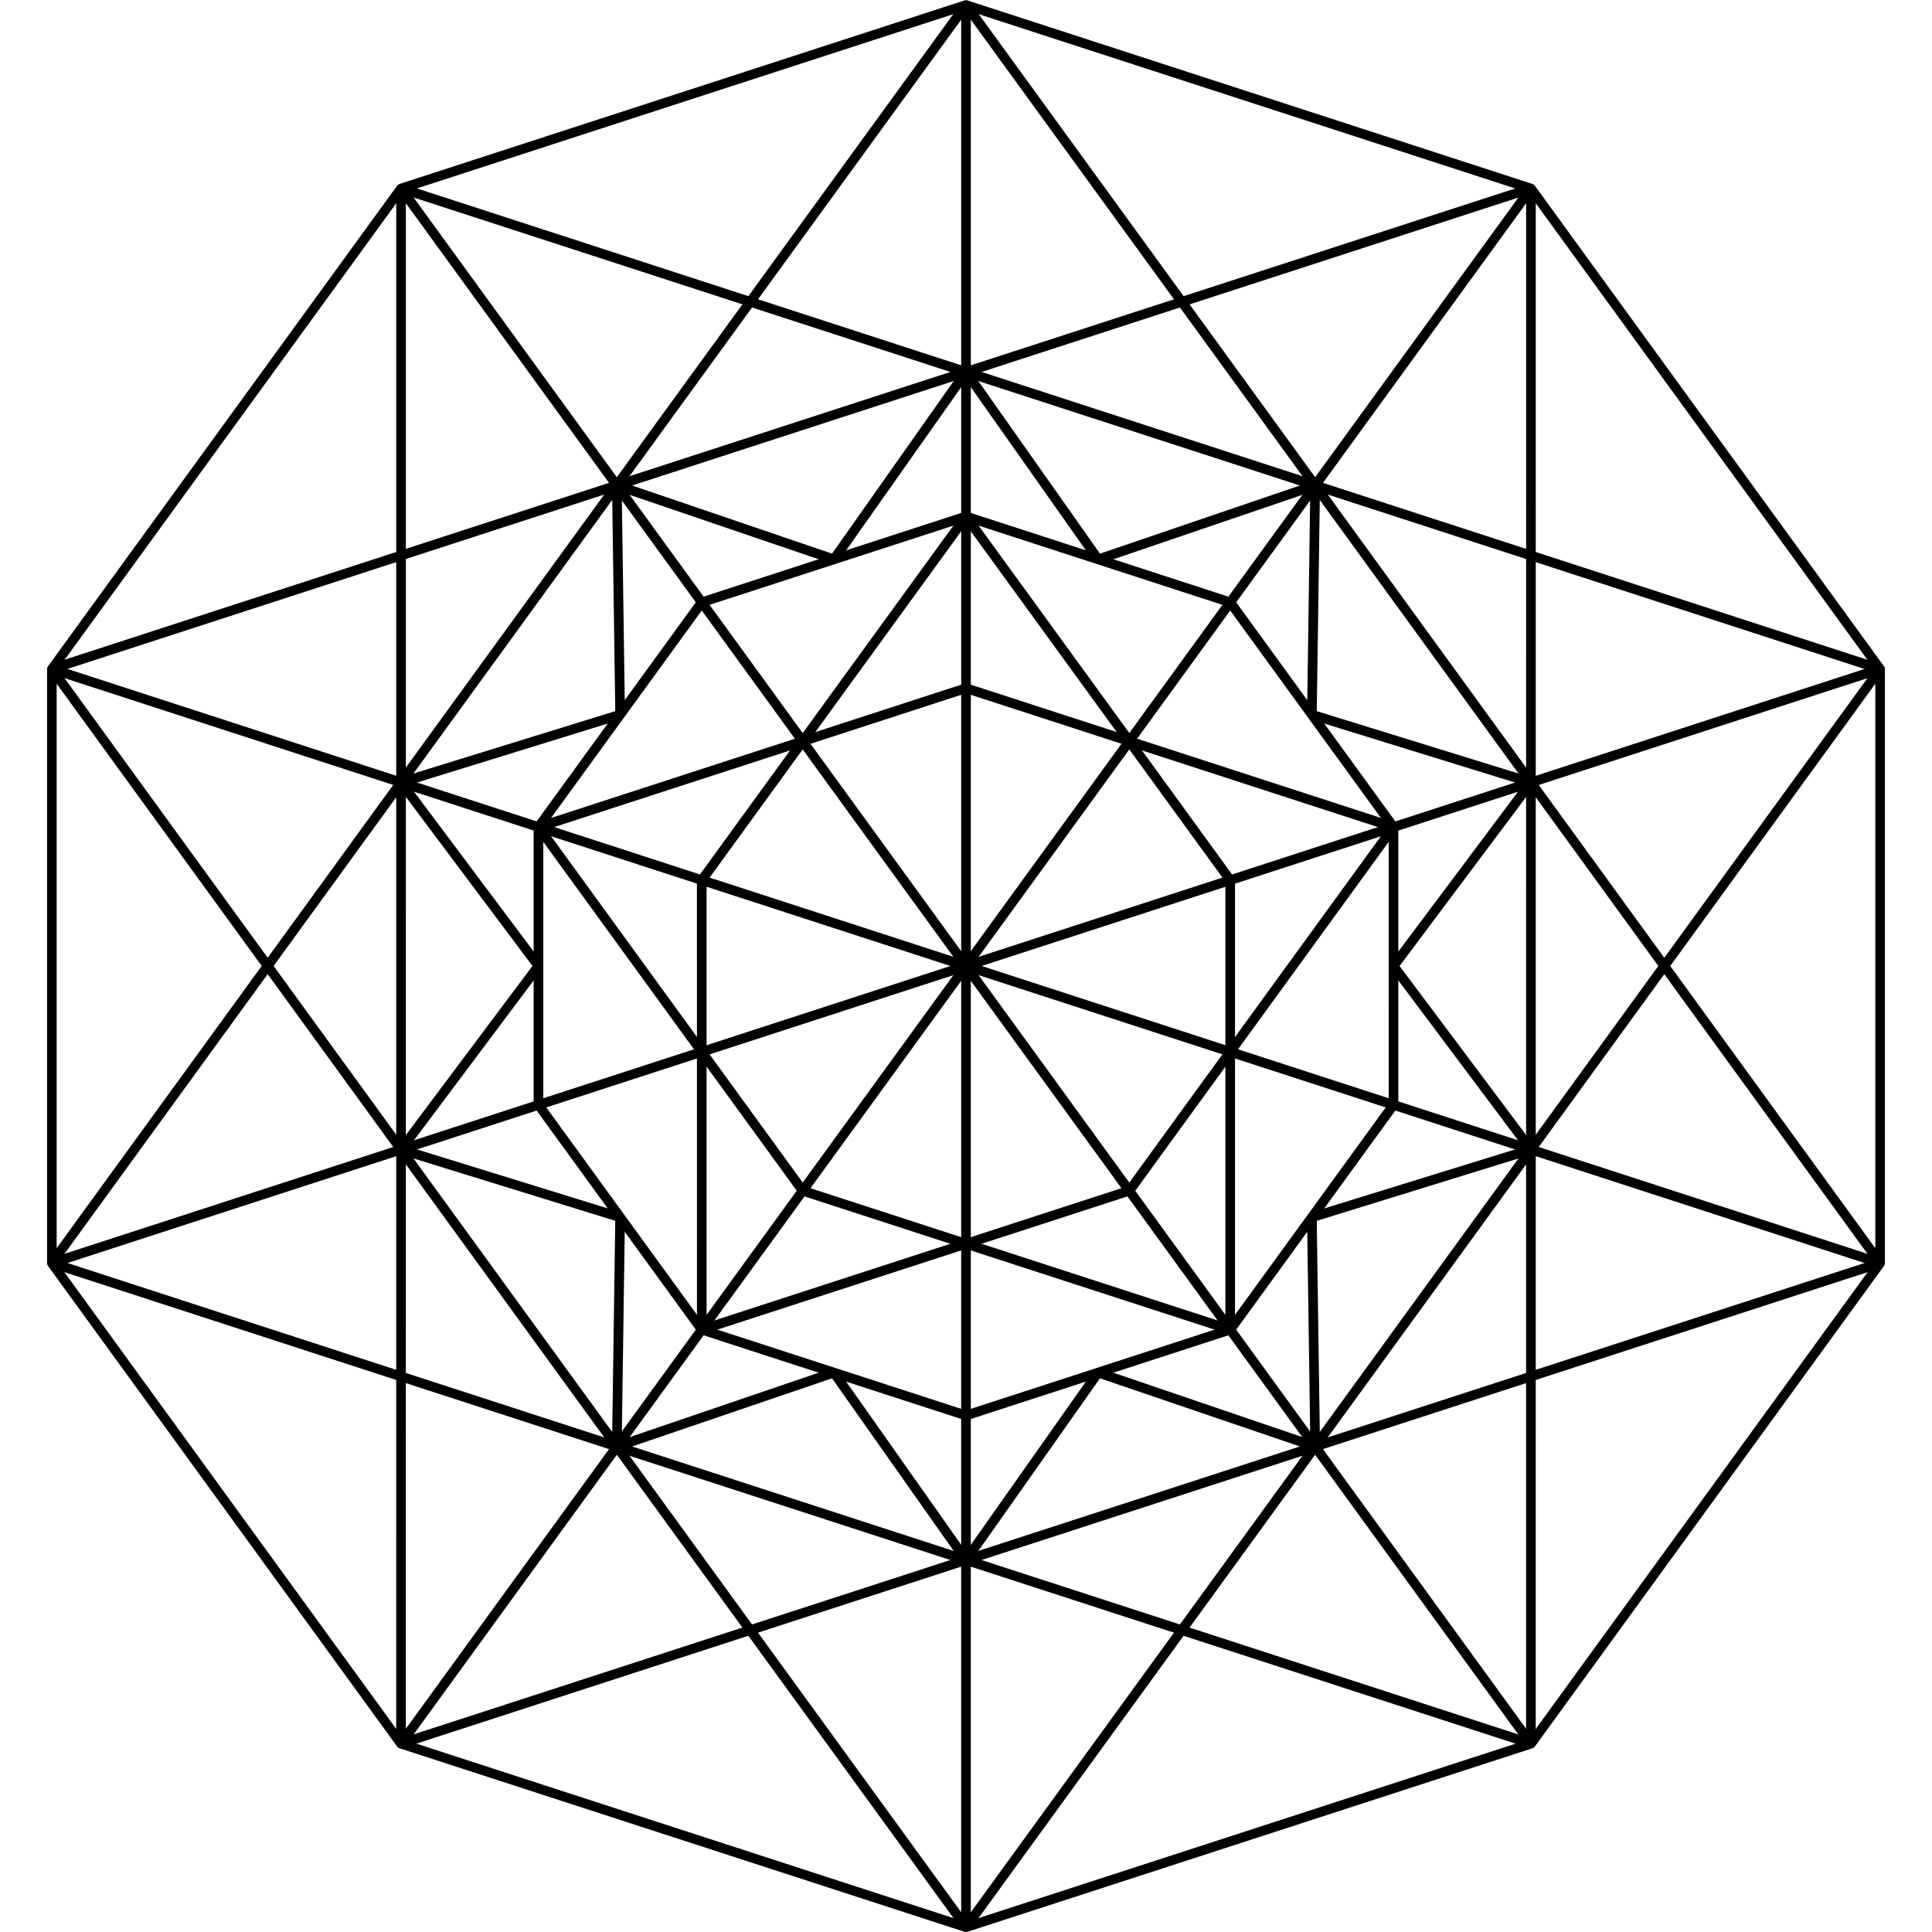
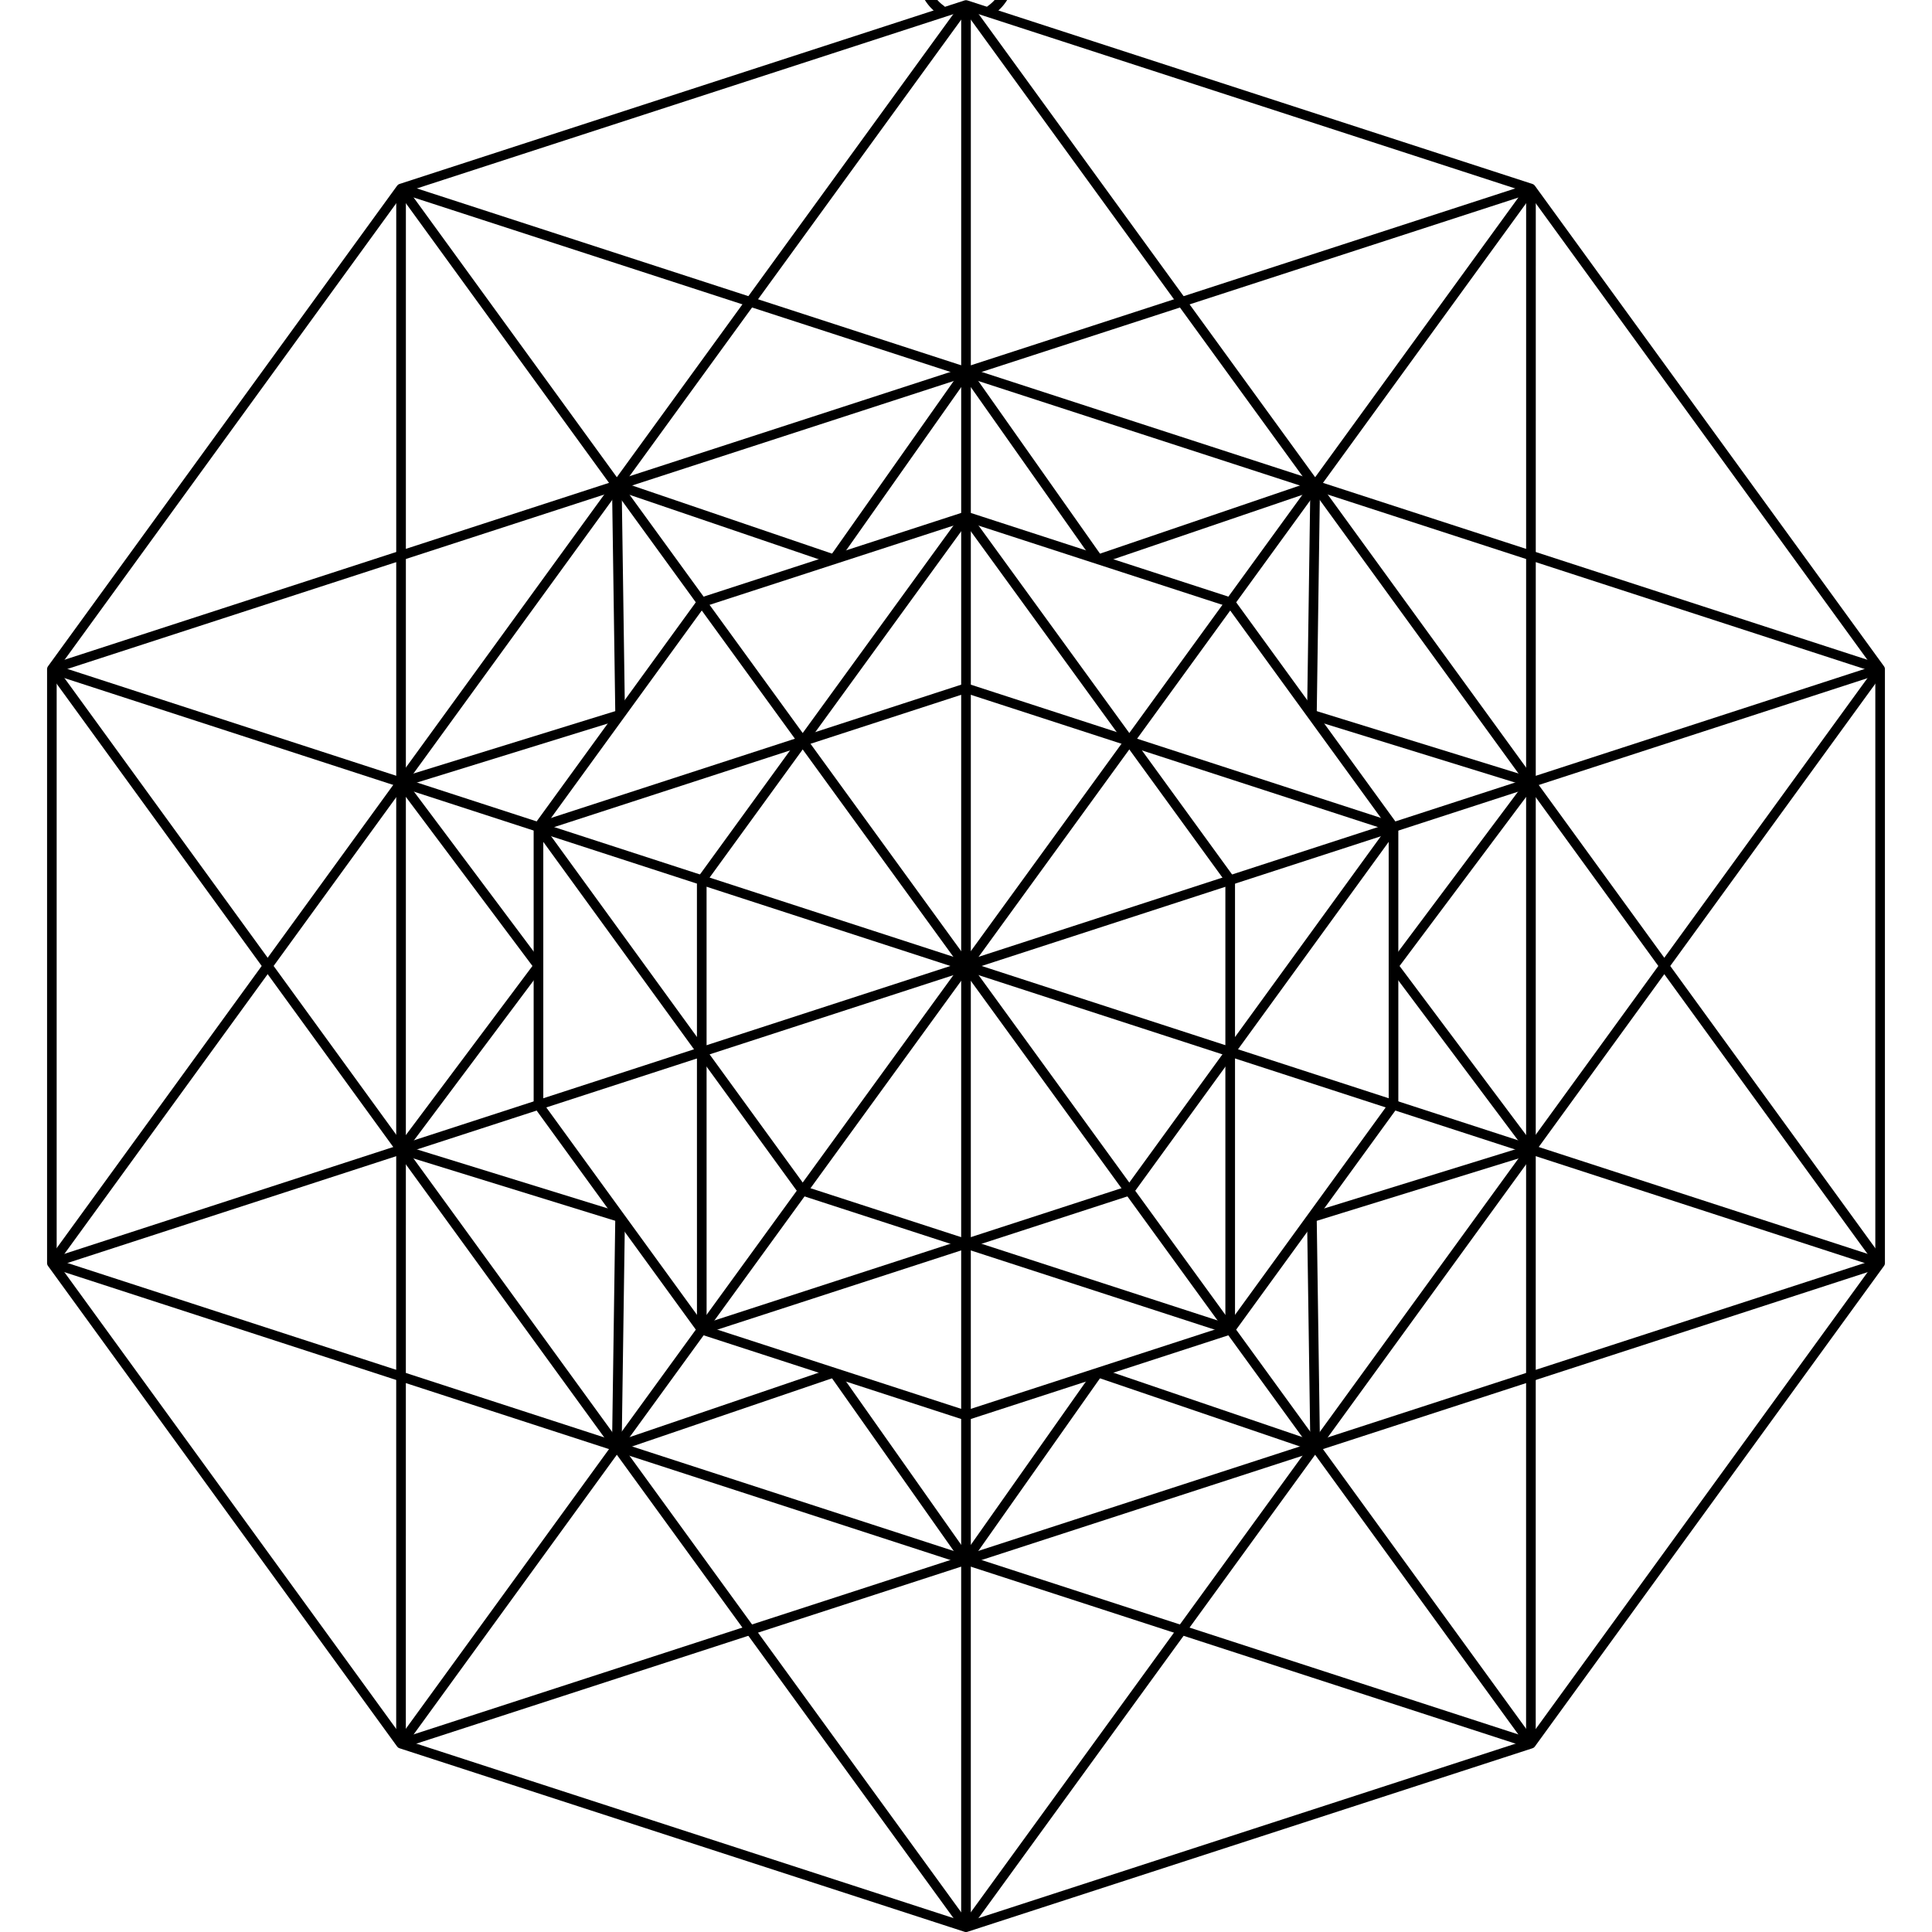
<svg xmlns="http://www.w3.org/2000/svg" width="100mm" height="100mm" viewBox="0 0 100 100" version="1.1" id="svg1">
  <defs id="defs1" />
  <g id="g123" transform="matrix(0.9919846,0,0,0.9919846,0.4003961,0.3992231)" style="stroke:#000000;stroke-width:0.503;stroke-dasharray:none;stroke-opacity:1">
    <path style="display:inline;fill:none;stroke:#000000;stroke-width:0.052;stroke-linecap:butt;stroke-linejoin:round;stroke-dasharray:none;stroke-opacity:1" id="path96" d="m 187.794,2.086 -3.06,-0.994 -1.891,-2.603 0,-3.217 1.891,-2.603 3.06,-0.994 3.06,0.994 1.891,2.603 0,3.217 -1.891,2.603 z" transform="matrix(9.633849,0,0,9.633849,-1759.179,80.06036)" />
    <g id="g122" transform="rotate(-0.002,49.99956,49.98873)" style="stroke:#000000;stroke-width:0.503;stroke-dasharray:none;stroke-opacity:1">
      <path style="fill:none;stroke:#000000;stroke-width:1.347;stroke-linecap:butt;stroke-linejoin:round;stroke-dasharray:none;stroke-opacity:1" id="path42-3" d="m 147.88,168.141 -36.914,-11.994 -22.814,-31.401 -10e-7,-38.814 22.814,-31.401 36.914,-11.994 36.914,11.994 22.814,31.401 0,38.814 -22.814,31.401 z" transform="matrix(0.3734756,0,0,0.3734756,-5.229556,10.6584)" />
      <g id="g79" style="display:inline;stroke:#000000;stroke-width:0.503;stroke-dasharray:none;stroke-opacity:1">
        <g id="g59" style="display:inline;stroke:#000000;stroke-width:0.503;stroke-dasharray:none;stroke-opacity:1">
          <path style="fill:none;stroke:#000000;stroke-width:0.503;stroke-linecap:butt;stroke-linejoin:round;stroke-dasharray:none;stroke-opacity:1" d="M 36.217,45.517 50.005,26.541" id="path9" />
          <path style="fill:none;stroke:#000000;stroke-width:0.503;stroke-linecap:butt;stroke-linejoin:round;stroke-dasharray:none;stroke-opacity:1" d="M 63.785,45.517 49.997,26.541" id="path59" />
        </g>
        <g id="g61" transform="rotate(72,49.99993,50.00007)" style="stroke:#000000;stroke-width:0.503;stroke-dasharray:none;stroke-opacity:1">
          <path style="fill:none;stroke:#000000;stroke-width:0.503;stroke-linecap:butt;stroke-linejoin:round;stroke-dasharray:none;stroke-opacity:1" d="M 36.217,45.517 50.005,26.541" id="path60" />
          <path style="fill:none;stroke:#000000;stroke-width:0.503;stroke-linecap:butt;stroke-linejoin:round;stroke-dasharray:none;stroke-opacity:1" d="M 63.785,45.517 49.997,26.541" id="path61" />
        </g>
        <g id="g63" transform="rotate(144,49.99993,50.00007)" style="stroke:#000000;stroke-width:0.503;stroke-dasharray:none;stroke-opacity:1">
          <path style="fill:none;stroke:#000000;stroke-width:0.503;stroke-linecap:butt;stroke-linejoin:round;stroke-dasharray:none;stroke-opacity:1" d="M 36.217,45.517 50.005,26.541" id="path62" />
          <path style="fill:none;stroke:#000000;stroke-width:0.503;stroke-linecap:butt;stroke-linejoin:round;stroke-dasharray:none;stroke-opacity:1" d="M 63.785,45.517 49.997,26.541" id="path63" />
        </g>
        <g id="g65" transform="rotate(-144,49.99993,50.00007)" style="stroke:#000000;stroke-width:0.503;stroke-dasharray:none;stroke-opacity:1">
          <path style="fill:none;stroke:#000000;stroke-width:0.503;stroke-linecap:butt;stroke-linejoin:round;stroke-dasharray:none;stroke-opacity:1" d="M 36.217,45.517 50.005,26.541" id="path64" />
          <path style="fill:none;stroke:#000000;stroke-width:0.503;stroke-linecap:butt;stroke-linejoin:round;stroke-dasharray:none;stroke-opacity:1" d="M 63.785,45.517 49.997,26.541" id="path65" />
        </g>
        <g id="g67" transform="rotate(-72,50.00187,50.00039)" style="stroke:#000000;stroke-width:0.503;stroke-dasharray:none;stroke-opacity:1">
          <path style="fill:none;stroke:#000000;stroke-width:0.503;stroke-linecap:butt;stroke-linejoin:round;stroke-dasharray:none;stroke-opacity:1" d="M 36.217,45.517 50.005,26.541" id="path66" />
          <path style="fill:none;stroke:#000000;stroke-width:0.503;stroke-linecap:butt;stroke-linejoin:round;stroke-dasharray:none;stroke-opacity:1" d="M 63.785,45.517 49.997,26.541" id="path67" />
        </g>
      </g>
      <g id="g80" style="display:inline;stroke:#000000;stroke-width:0.503;stroke-dasharray:none;stroke-opacity:1">
        <g id="g10" style="stroke:#000000;stroke-width:0.503;stroke-dasharray:none;stroke-opacity:1">
          <path style="fill:none;stroke:#000000;stroke-width:0.503;stroke-linecap:butt;stroke-linejoin:round;stroke-dasharray:none;stroke-opacity:1" d="m 20.523,40.422 7.17,9.577" id="path9-0" />
          <path style="fill:none;stroke:#000000;stroke-width:0.503;stroke-linecap:butt;stroke-linejoin:round;stroke-dasharray:none;stroke-opacity:1" d="m 20.522,59.577 7.17,-9.577" id="path10" />
        </g>
        <g id="g14" transform="rotate(36,50.00079,50.00039)" style="stroke:#000000;stroke-width:0.503;stroke-dasharray:none;stroke-opacity:1">
          <path style="fill:none;stroke:#000000;stroke-width:0.503;stroke-linecap:butt;stroke-linejoin:round;stroke-dasharray:none;stroke-opacity:1" d="m 20.523,40.422 7.17,9.577" id="path13" />
          <path style="fill:none;stroke:#000000;stroke-width:0.503;stroke-linecap:butt;stroke-linejoin:round;stroke-dasharray:none;stroke-opacity:1" d="m 20.522,59.577 7.17,-9.577" id="path14" />
        </g>
        <g id="g16" transform="rotate(72,50.00079,50.00039)" style="stroke:#000000;stroke-width:0.503;stroke-dasharray:none;stroke-opacity:1">
          <path style="fill:none;stroke:#000000;stroke-width:0.503;stroke-linecap:butt;stroke-linejoin:round;stroke-dasharray:none;stroke-opacity:1" d="m 20.523,40.422 7.17,9.577" id="path15" />
          <path style="fill:none;stroke:#000000;stroke-width:0.503;stroke-linecap:butt;stroke-linejoin:round;stroke-dasharray:none;stroke-opacity:1" d="m 20.522,59.577 7.17,-9.577" id="path16" />
        </g>
        <g id="g18" transform="rotate(108,50.00079,50.00039)" style="stroke:#000000;stroke-width:0.503;stroke-dasharray:none;stroke-opacity:1">
          <path style="fill:none;stroke:#000000;stroke-width:0.503;stroke-linecap:butt;stroke-linejoin:round;stroke-dasharray:none;stroke-opacity:1" d="m 20.523,40.422 7.17,9.577" id="path17" />
          <path style="fill:none;stroke:#000000;stroke-width:0.503;stroke-linecap:butt;stroke-linejoin:round;stroke-dasharray:none;stroke-opacity:1" d="m 20.522,59.577 7.17,-9.577" id="path18" />
        </g>
        <g id="g20" transform="rotate(144,50.00079,50.00039)" style="stroke:#000000;stroke-width:0.503;stroke-dasharray:none;stroke-opacity:1">
          <path style="fill:none;stroke:#000000;stroke-width:0.503;stroke-linecap:butt;stroke-linejoin:round;stroke-dasharray:none;stroke-opacity:1" d="m 20.523,40.422 7.17,9.577" id="path19" />
          <path style="fill:none;stroke:#000000;stroke-width:0.503;stroke-linecap:butt;stroke-linejoin:round;stroke-dasharray:none;stroke-opacity:1" d="m 20.522,59.577 7.17,-9.577" id="path20" />
        </g>
        <g id="g22" transform="rotate(180,50.00079,50.00039)" style="stroke:#000000;stroke-width:0.503;stroke-dasharray:none;stroke-opacity:1">
          <path style="fill:none;stroke:#000000;stroke-width:0.503;stroke-linecap:butt;stroke-linejoin:round;stroke-dasharray:none;stroke-opacity:1" d="m 20.523,40.422 7.17,9.577" id="path21" />
          <path style="fill:none;stroke:#000000;stroke-width:0.503;stroke-linecap:butt;stroke-linejoin:round;stroke-dasharray:none;stroke-opacity:1" d="m 20.522,59.577 7.17,-9.577" id="path22" />
        </g>
        <g id="g24" transform="rotate(-144,50.00079,50.00039)" style="stroke:#000000;stroke-width:0.503;stroke-dasharray:none;stroke-opacity:1">
          <path style="fill:none;stroke:#000000;stroke-width:0.503;stroke-linecap:butt;stroke-linejoin:round;stroke-dasharray:none;stroke-opacity:1" d="m 20.523,40.422 7.17,9.577" id="path23" />
          <path style="fill:none;stroke:#000000;stroke-width:0.503;stroke-linecap:butt;stroke-linejoin:round;stroke-dasharray:none;stroke-opacity:1" d="m 20.522,59.577 7.17,-9.577" id="path24" />
        </g>
        <g id="g26" transform="rotate(-108,50.00079,50.00039)" style="stroke:#000000;stroke-width:0.503;stroke-dasharray:none;stroke-opacity:1">
          <path style="fill:none;stroke:#000000;stroke-width:0.503;stroke-linecap:butt;stroke-linejoin:round;stroke-dasharray:none;stroke-opacity:1" d="m 20.523,40.422 7.17,9.577" id="path25" />
          <path style="fill:none;stroke:#000000;stroke-width:0.503;stroke-linecap:butt;stroke-linejoin:round;stroke-dasharray:none;stroke-opacity:1" d="m 20.522,59.577 7.17,-9.577" id="path26" />
        </g>
        <g id="g28" transform="rotate(-72,50.00079,50.00039)" style="stroke:#000000;stroke-width:0.503;stroke-dasharray:none;stroke-opacity:1">
          <path style="fill:none;stroke:#000000;stroke-width:0.503;stroke-linecap:butt;stroke-linejoin:round;stroke-dasharray:none;stroke-opacity:1" d="m 20.523,40.422 7.17,9.577" id="path27" />
          <path style="fill:none;stroke:#000000;stroke-width:0.503;stroke-linecap:butt;stroke-linejoin:round;stroke-dasharray:none;stroke-opacity:1" d="m 20.522,59.577 7.17,-9.577" id="path28" />
        </g>
        <g id="g30" transform="rotate(-36,50.00079,50.00039)" style="stroke:#000000;stroke-width:0.503;stroke-dasharray:none;stroke-opacity:1">
          <path style="fill:none;stroke:#000000;stroke-width:0.503;stroke-linecap:butt;stroke-linejoin:round;stroke-dasharray:none;stroke-opacity:1" d="m 20.523,40.422 7.17,9.577" id="path29" />
          <path style="fill:none;stroke:#000000;stroke-width:0.503;stroke-linecap:butt;stroke-linejoin:round;stroke-dasharray:none;stroke-opacity:1" d="m 20.522,59.577 7.17,-9.577" id="path30" />
        </g>
      </g>
      <g id="g121" style="stroke:#000000;stroke-width:0.503;stroke-dasharray:none;stroke-opacity:1">
        <g id="g68" transform="rotate(72,50.00007,50.00064)" style="stroke:#000000;stroke-width:0.503;stroke-dasharray:none;stroke-opacity:1">
          <path style="fill:none;stroke:#000000;stroke-width:0.503;stroke-linecap:butt;stroke-linejoin:round;stroke-dasharray:none;stroke-opacity:1" d="m 49.998,100.15 0.005,-100.3" id="path55" />
          <path style="fill:none;stroke:#000000;stroke-width:0.503;stroke-linecap:butt;stroke-linejoin:round;stroke-dasharray:none;stroke-opacity:1" d="M 2.299,65.498 50.004,-0.152" id="path56" />
          <path style="fill:none;stroke:#000000;stroke-width:0.503;stroke-linecap:butt;stroke-linejoin:round;stroke-dasharray:none;stroke-opacity:1" d="M 49.998,100.154 97.7,34.503" id="path57" />
        </g>
        <g id="g110" style="stroke:#000000;stroke-width:0.503;stroke-dasharray:none;stroke-opacity:1">
          <path style="fill:none;stroke:#000000;stroke-width:0.503;stroke-linecap:butt;stroke-linejoin:round;stroke-dasharray:none;stroke-opacity:1" d="M 2.306,34.501 97.696,65.5" id="path69" />
          <path style="fill:none;stroke:#000000;stroke-width:0.503;stroke-linecap:butt;stroke-linejoin:round;stroke-dasharray:none;stroke-opacity:1" d="M 50.001,-0.152 97.695,65.5" id="path70" />
          <path style="display:inline;fill:none;stroke:#000000;stroke-width:0.503;stroke-linecap:butt;stroke-linejoin:round;stroke-dasharray:none;stroke-opacity:1" d="M 2.304,34.501 50,100.153" id="path71" />
        </g>
        <g id="g78" transform="rotate(144,50.00001,50.00064)" style="display:inline;stroke:#000000;stroke-width:0.503;stroke-dasharray:none;stroke-opacity:1">
          <path style="fill:none;stroke:#000000;stroke-width:0.503;stroke-linecap:butt;stroke-linejoin:round;stroke-dasharray:none;stroke-opacity:1" d="m 49.998,100.15 0.005,-100.3" id="path74" />
          <path style="fill:none;stroke:#000000;stroke-width:0.503;stroke-linecap:butt;stroke-linejoin:round;stroke-dasharray:none;stroke-opacity:1" d="M 2.3,65.499 50.005,-0.151" id="path75" />
          <path style="fill:none;stroke:#000000;stroke-width:0.503;stroke-linecap:butt;stroke-linejoin:round;stroke-dasharray:none;stroke-opacity:1" d="M 49.996,100.153 97.7,34.503" id="path76" />
        </g>
        <g id="g109" style="stroke:#000000;stroke-width:0.503;stroke-dasharray:none;stroke-opacity:1">
          <path style="fill:none;stroke:#000000;stroke-width:0.503;stroke-linecap:butt;stroke-linejoin:round;stroke-dasharray:none;stroke-opacity:1" d="m 49.998,100.15 0.005,-100.3" id="path32" />
          <path style="fill:none;stroke:#000000;stroke-width:0.503;stroke-linecap:butt;stroke-linejoin:round;stroke-dasharray:none;stroke-opacity:1" d="M 2.299,65.498 50.004,-0.152" id="path41" />
          <path style="fill:none;stroke:#000000;stroke-width:0.503;stroke-linecap:butt;stroke-linejoin:round;stroke-dasharray:none;stroke-opacity:1" d="M 49.996,100.153 97.696,34.504" id="path43" />
        </g>
        <g id="g54" transform="rotate(36,50.0005,50.0005)" style="stroke:#000000;stroke-width:0.503;stroke-dasharray:none;stroke-opacity:1">
          <path style="fill:none;stroke:#000000;stroke-width:0.503;stroke-linecap:butt;stroke-linejoin:round;stroke-dasharray:none;stroke-opacity:1" d="m 49.998,100.15 0.005,-100.3" id="path50" />
          <path style="fill:none;stroke:#000000;stroke-width:0.503;stroke-linecap:butt;stroke-linejoin:round;stroke-dasharray:none;stroke-opacity:1" d="M 2.299,65.498 50.004,-0.152" id="path51" />
          <path style="fill:none;stroke:#000000;stroke-width:0.503;stroke-linecap:butt;stroke-linejoin:round;stroke-dasharray:none;stroke-opacity:1" d="M 49.996,100.153 97.7,34.503" id="path52" />
        </g>
      </g>
    </g>
+     <path id="path183-1" style="color:#000000;display:inline;fill:none;stroke:#000000;stroke-width:0.485;stroke-miterlimit:0;stroke-dasharray:none;stroke-opacity:1" d="m 48.72,0.548 c 0.015,-0.005 0.029,-0.009 0.044,-0.014 -0.594,-0.397 -0.985,-1.073 -0.985,-1.84 0,-1.224 0.994,-2.215 2.221,-2.215 1.227,1.51e-5 2.22,0.992 2.22,2.215 0,0.771 -0.395,1.45 -0.994,1.846 0.015,0.005 0.03,0.009 0.046,0.014 0.595,-0.406 0.986,-1.087 0.986,-1.86 0,-1.243 -1.011,-2.252 -2.257,-2.252 -1.247,1.97e-5 -2.258,1.008 -2.258,2.252 -3e-6,0.769 0.387,1.448 0.977,1.854 z" transform="matrix(1.00808,0,0,1.00808,-0.4036314,-0.4024489)" />
  </g>
</svg>
